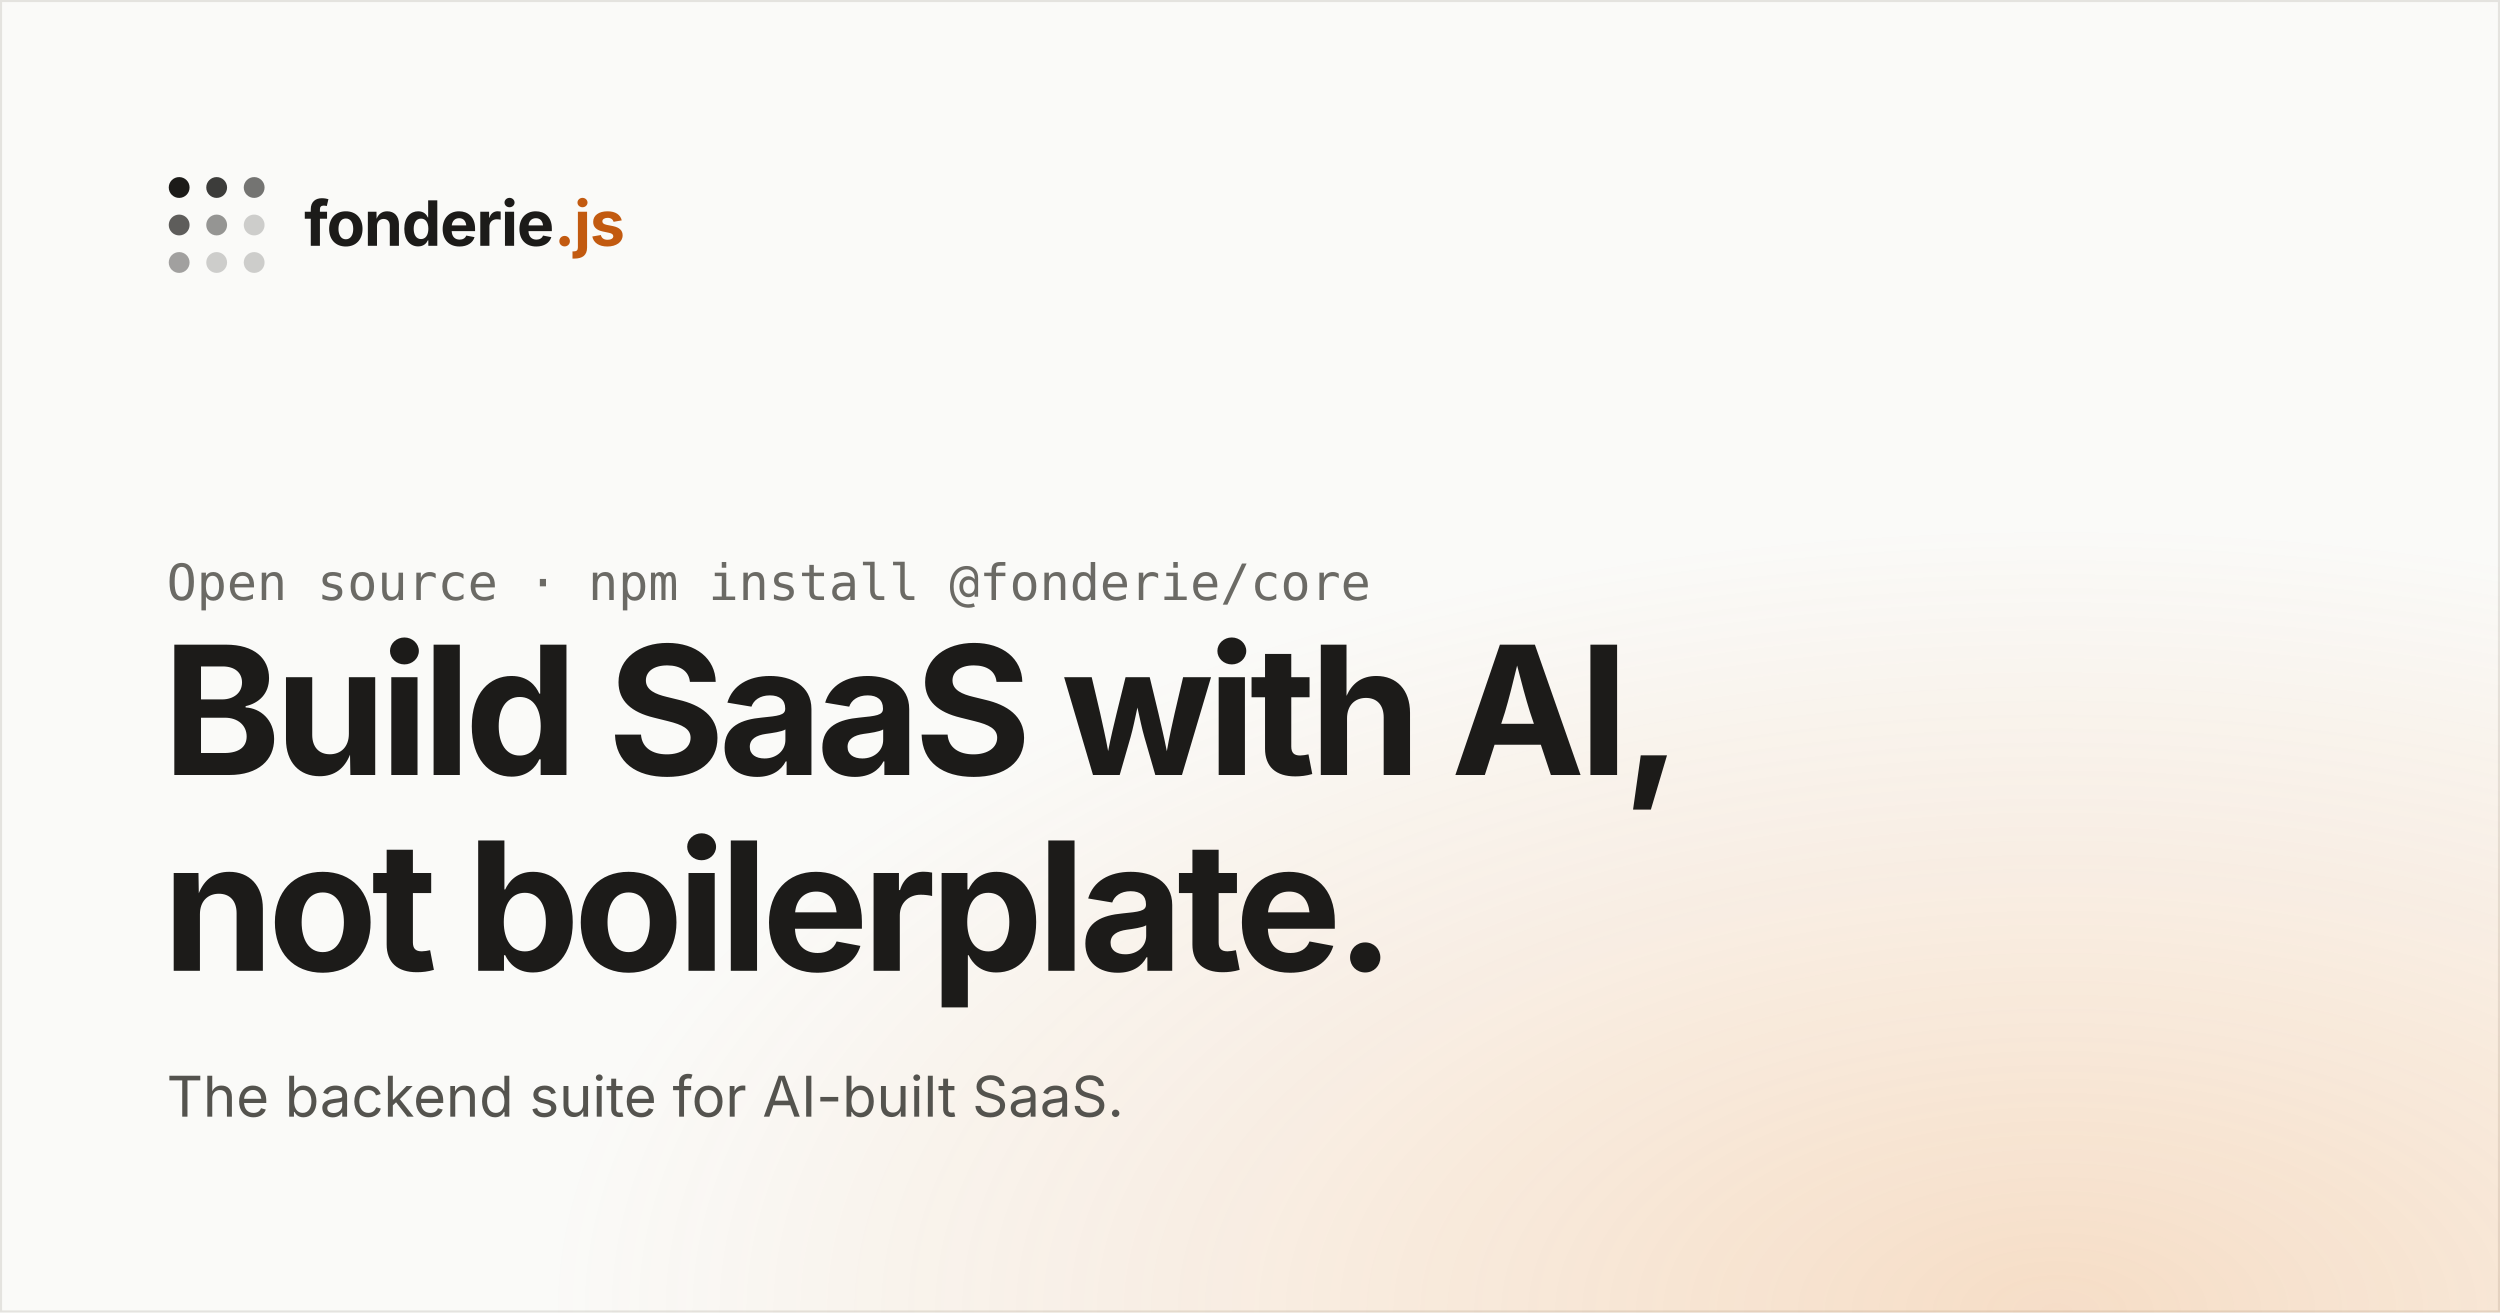
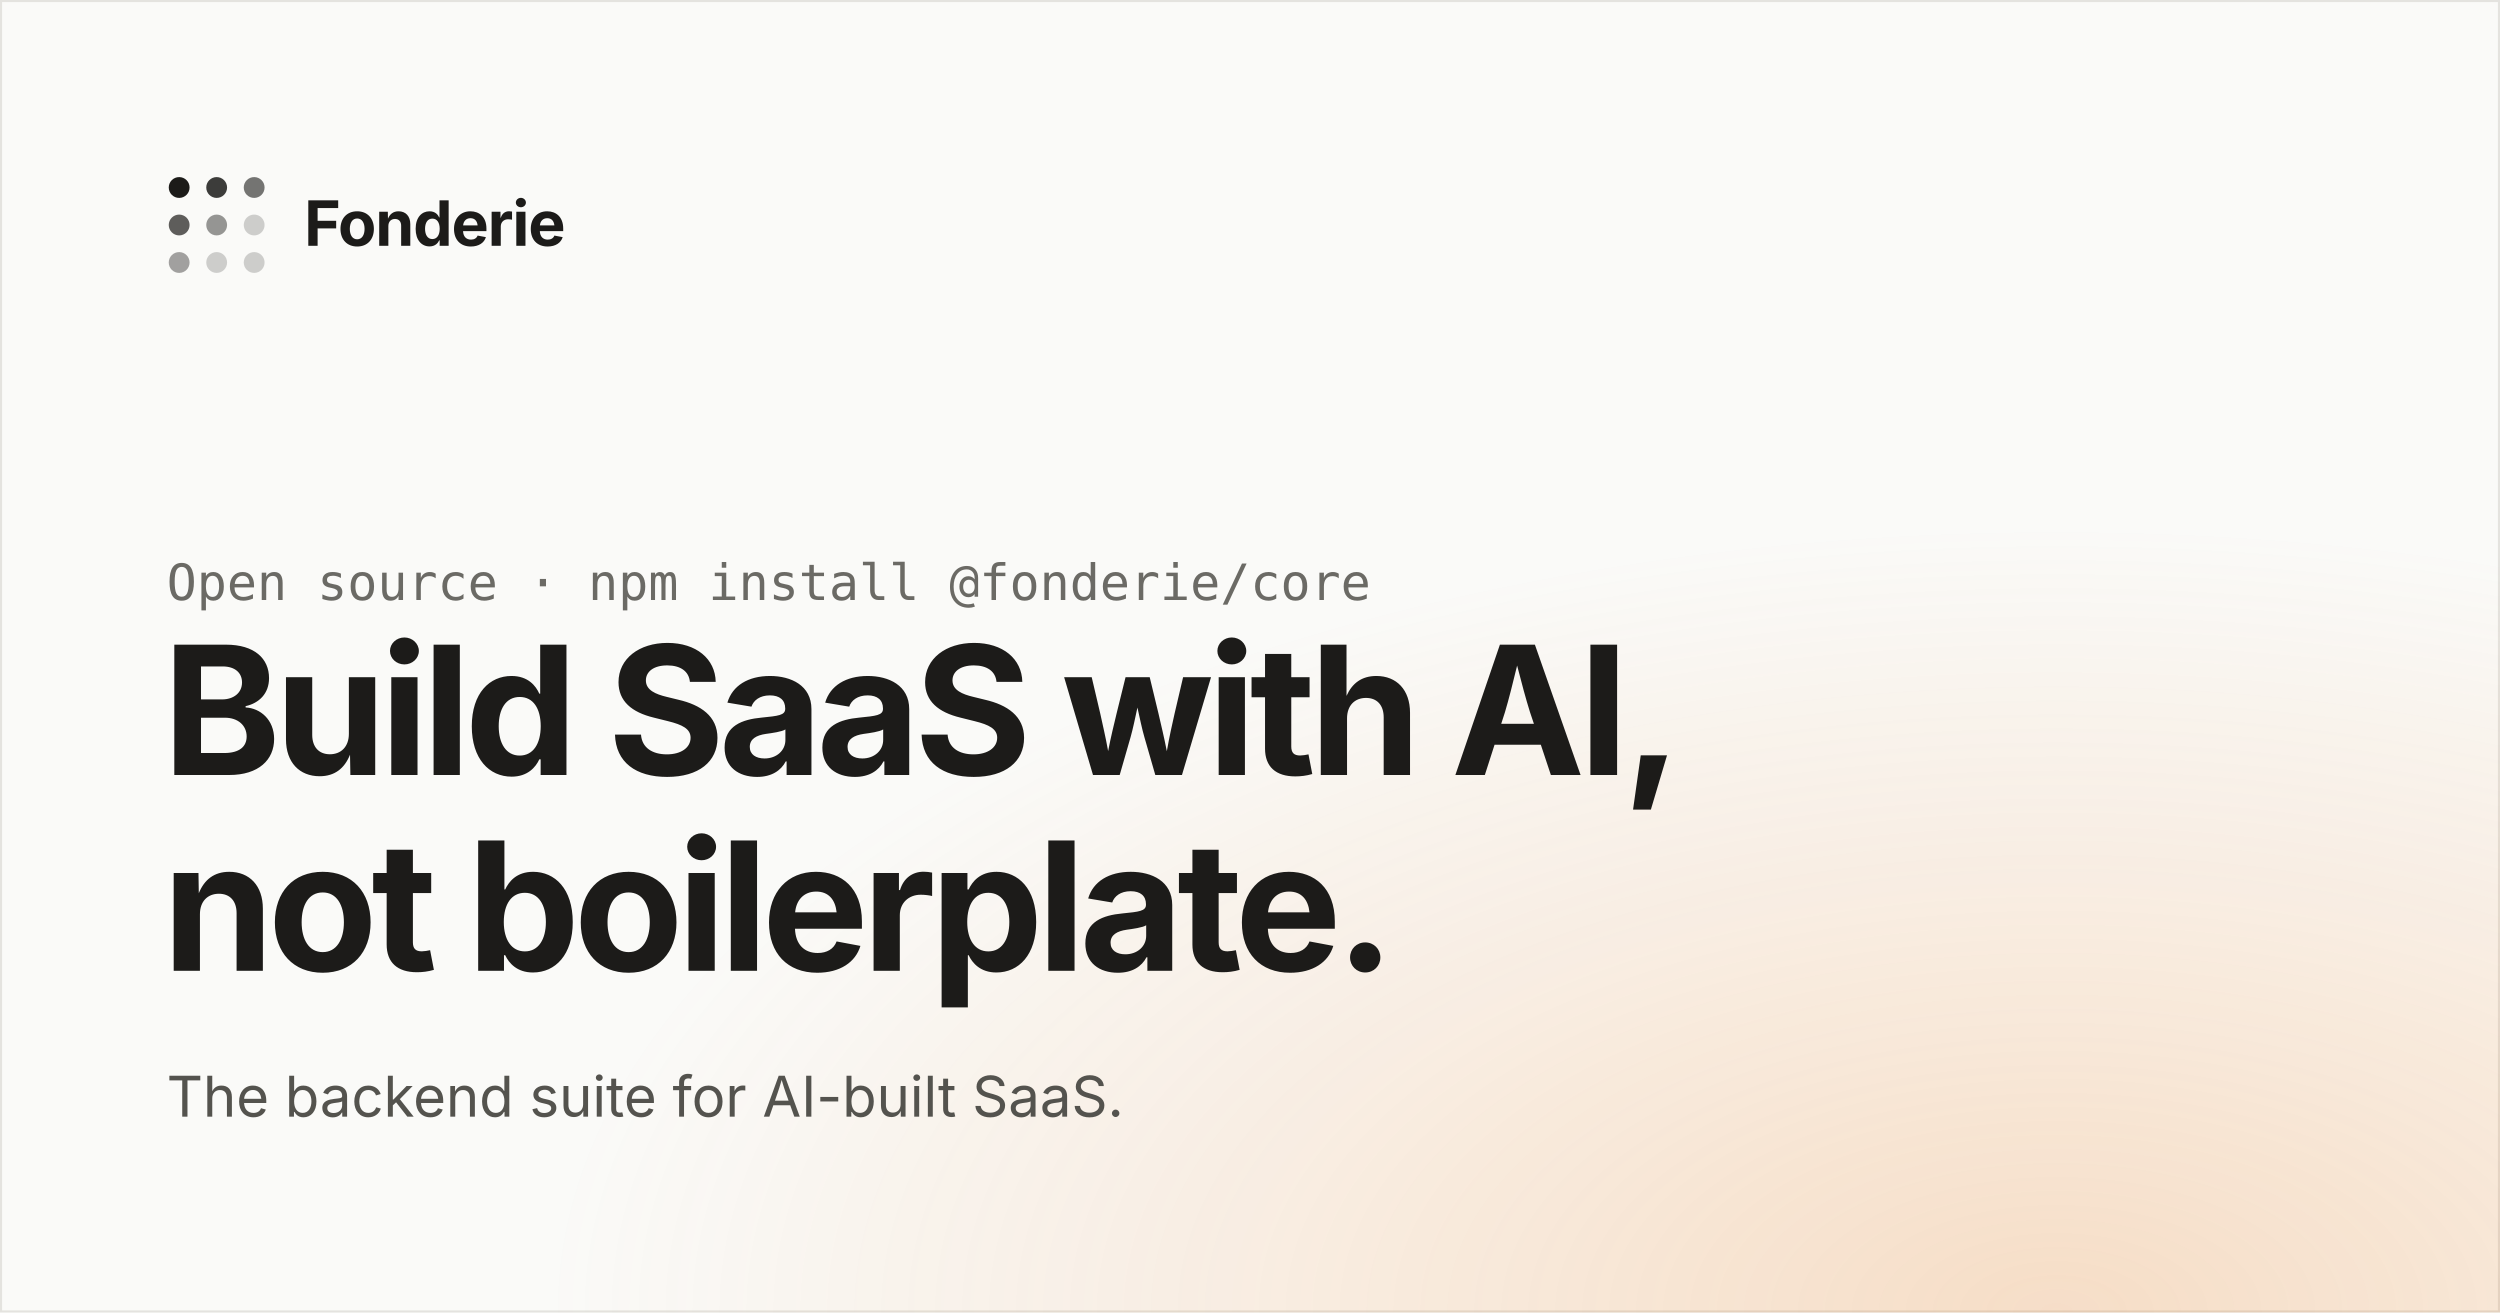
<svg xmlns="http://www.w3.org/2000/svg" width="1200" height="630" viewBox="0 0 1200 630" font-family="Inter, 'Helvetica Neue', Arial, sans-serif">
  <rect width="1200" height="630" fill="#fafaf8" />
  <rect x="0.5" y="0.5" width="1199" height="629" fill="none" stroke="#e4e3df" />
  <defs>
    <radialGradient id="glow" cx="82%" cy="100%" r="60%">
      <stop offset="0%" stop-color="#e8791a" stop-opacity="0.22" />
      <stop offset="100%" stop-color="#e8791a" stop-opacity="0" />
    </radialGradient>
  </defs>
  <rect width="1200" height="630" fill="url(#glow)" />
  <g transform="translate(80,84)" fill="#1c1b19">
    <circle cx="6" cy="6" r="5" />
    <circle cx="24" cy="6" r="5" fill-opacity="0.85" />
    <circle cx="42" cy="6" r="5" fill-opacity="0.6" />
    <circle cx="6" cy="24" r="5" fill-opacity="0.7" />
    <circle cx="24" cy="24" r="5" fill-opacity="0.45" />
    <circle cx="42" cy="24" r="5" fill-opacity="0.2" />
    <circle cx="6" cy="42" r="5" fill-opacity="0.4" />
    <circle cx="24" cy="42" r="5" fill-opacity="0.2" />
    <circle cx="42" cy="42" r="5" fill-opacity="0.2" />
-     <text x="66" y="34" font-size="30" font-weight="700" letter-spacing="-0.5">fonderie<tspan fill="#c25a10">.js</tspan>
-     </text>
+     <text x="66" y="34" font-size="30" font-weight="700" letter-spacing="-0.5">Fonderie</text>
  </g>
  <text x="80" y="288" font-family="'JetBrains Mono', ui-monospace, monospace" font-size="24" fill="#6b6a65">Open source · npm install @fonderie/core</text>
  <text x="78" y="372" font-size="86" font-weight="700" letter-spacing="-3" fill="#1c1b19">Build SaaS with AI,</text>
  <text x="78" y="466" font-size="86" font-weight="700" letter-spacing="-3" fill="#1c1b19">not boilerplate.</text>
  <text x="80" y="536" font-size="27" fill="#54534e">The backend suite for AI-built SaaS.</text>
</svg>
